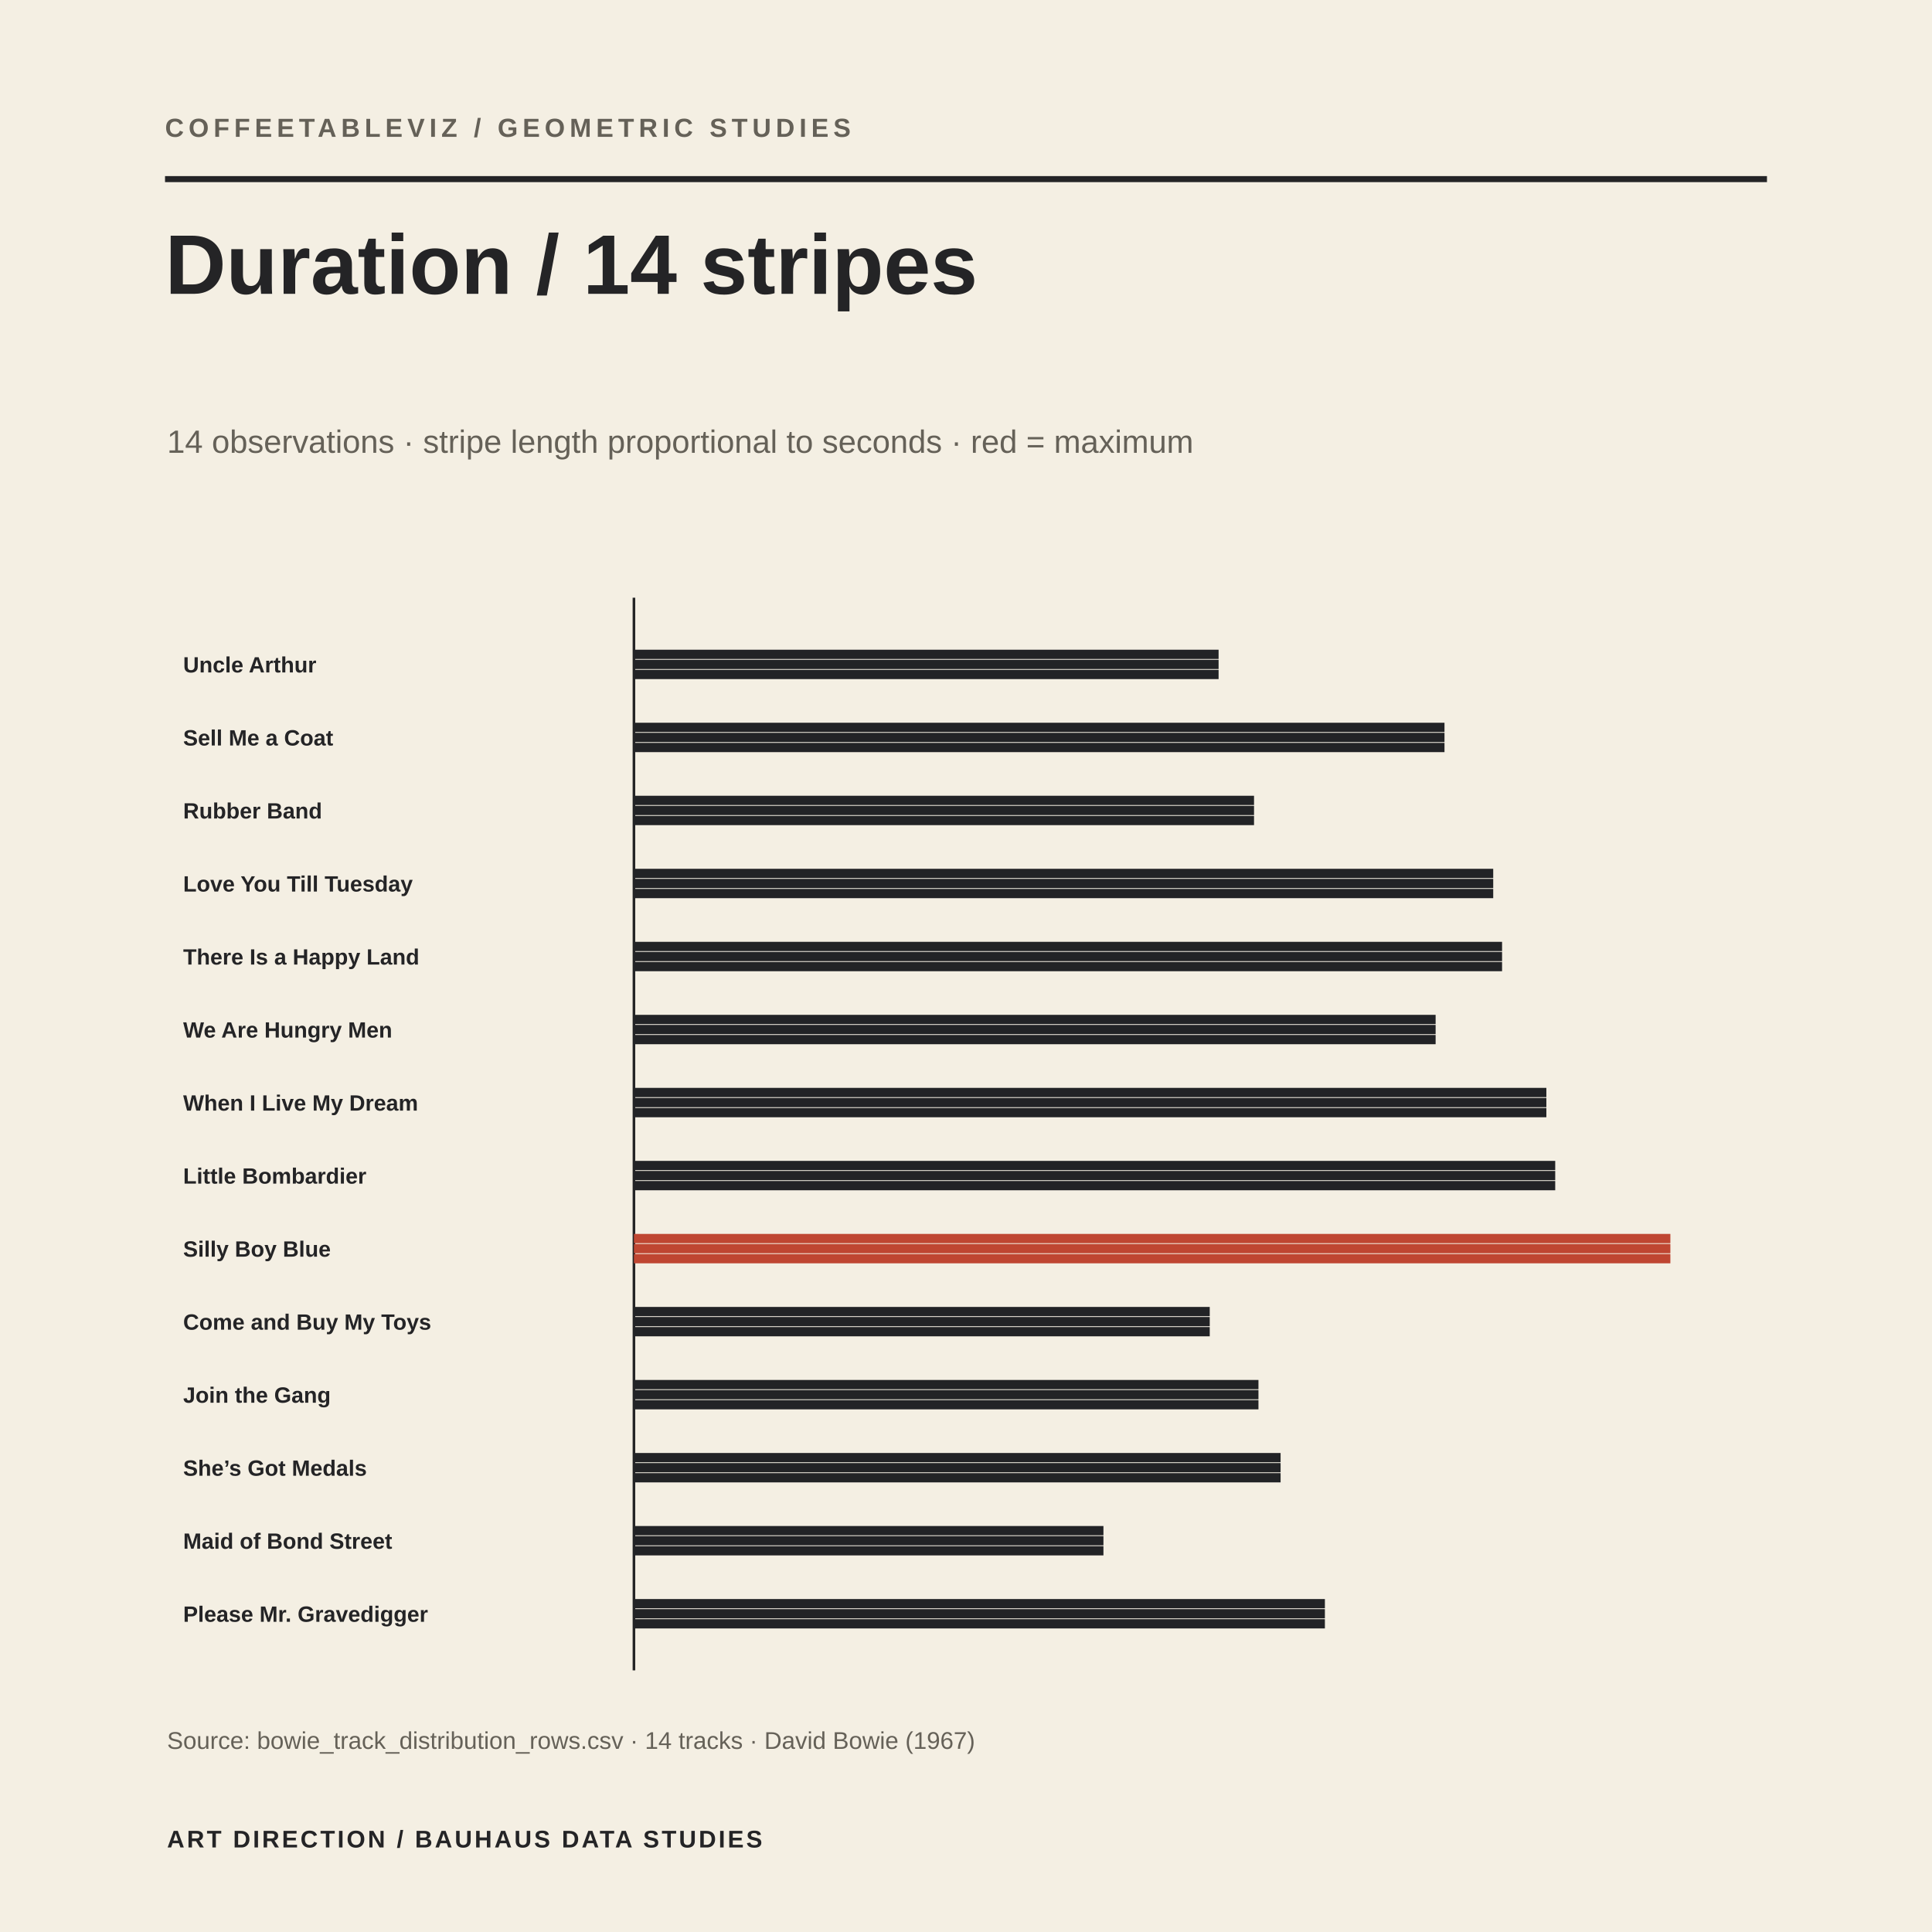
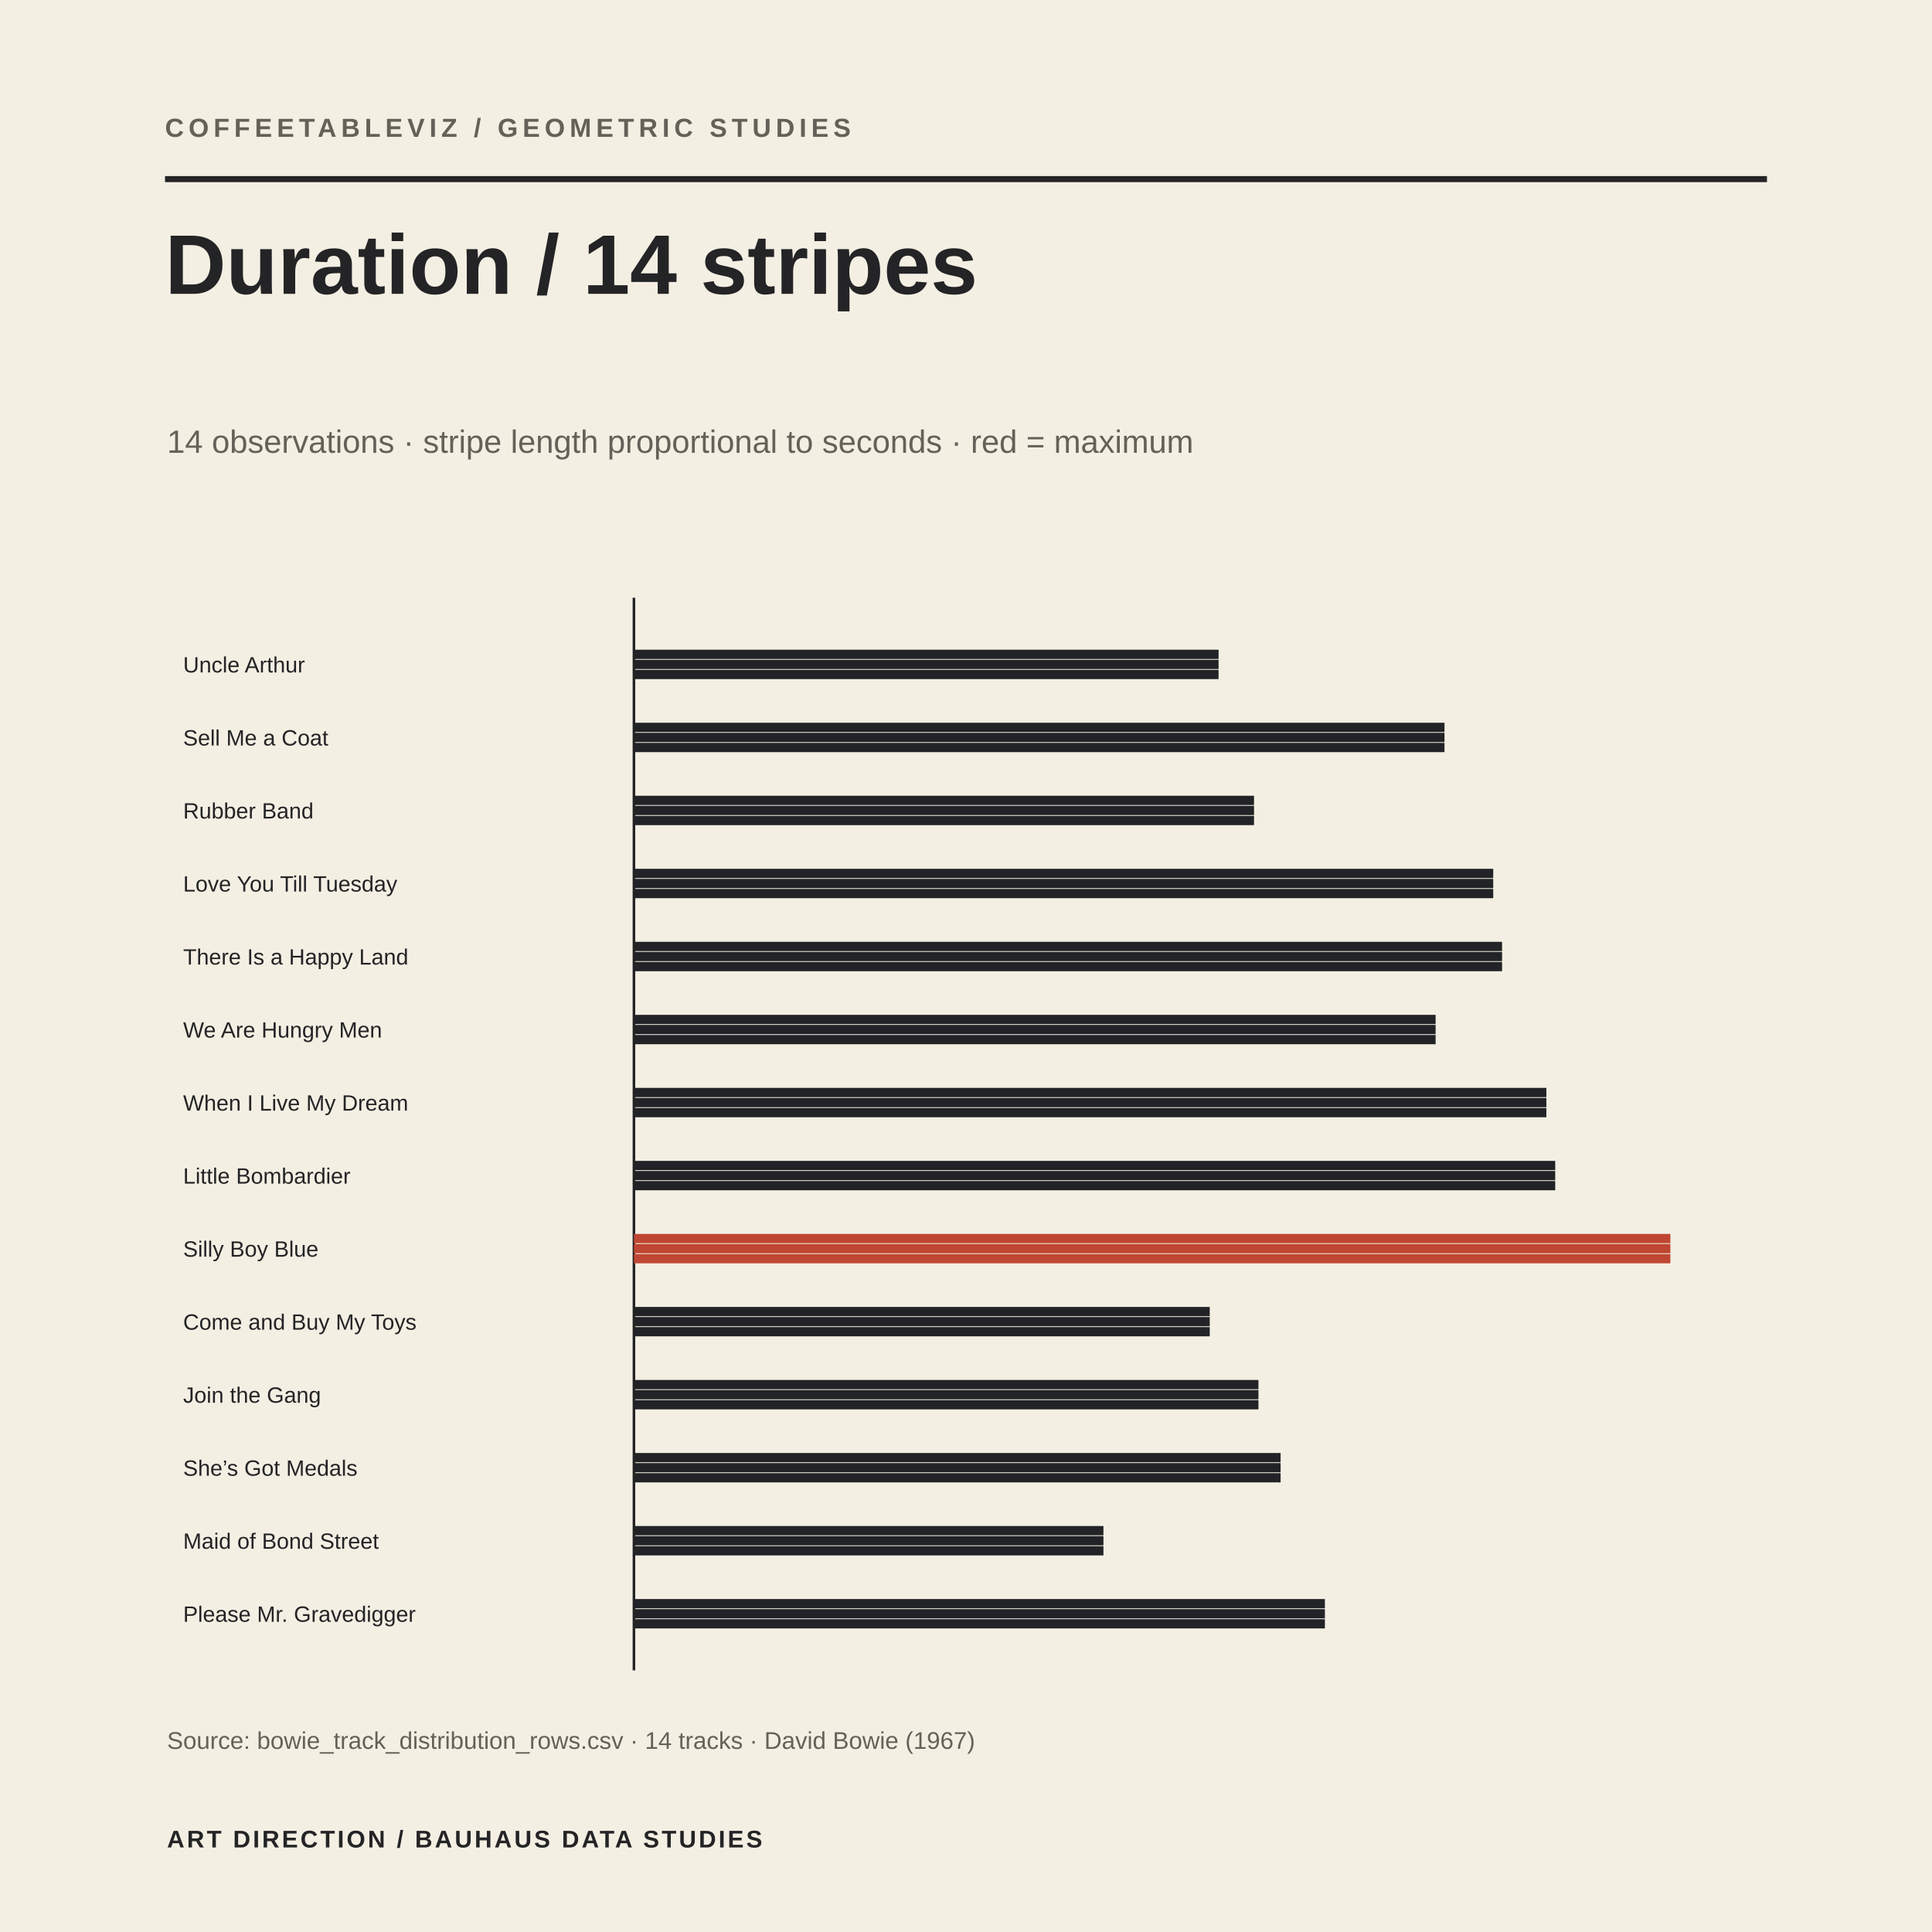
<svg xmlns="http://www.w3.org/2000/svg" viewBox="0 0 960 960" width="960" height="960">
  <rect width="960" height="960" fill="#f4efe3" />
  <text x="82" y="68" fill="#656158" font-family="Arial,sans-serif" font-weight="800" font-size="13" letter-spacing="2.3">COFFEETABLEVIZ / GEOMETRIC STUDIES</text>
  <path d="M82 89H878" stroke="#242426" stroke-width="3" />
  <text x="82" y="146" fill="#242426" font-family="Arial,sans-serif" font-weight="800" font-size="42">Duration / 14 stripes</text>
  <text x="83" y="225" fill="#656158" font-family="Arial,sans-serif" font-weight="500" font-size="16">14 observations · stripe length proportional to seconds · red = maximum</text>
  <text x="83" y="869" fill="#656158" font-family="Arial,sans-serif" font-weight="500" font-size="12">Source: bowie_track_distribution_rows.csv · 14 tracks · David Bowie (1967)</text>
  <text x="83" y="918" fill="#242426" font-family="Arial,sans-serif" font-weight="800" font-size="12" letter-spacing="1.2">ART DIRECTION / BAUHAUS DATA STUDIES</text>
  <path d="M315 297V830" stroke="#242426" stroke-width="1.3" />
-   <text x="91" y="334.143" fill="#242426" font-family="Arial,sans-serif" font-weight="700" font-size="11">Uncle Arthur</text>
+   <text x="91" y="334.143" fill="#242426" font-family="Arial,sans-serif" font-weight="normal" font-size="11">Uncle Arthur</text>
  <rect x="315" y="322.84" width="290.51" height="4.6" fill="#222326" />
  <rect x="315" y="327.84" width="290.51" height="4.6" fill="#222326" />
  <rect x="315" y="332.84" width="290.51" height="4.6" fill="#222326" />
-   <text x="91" y="370.429" fill="#242426" font-family="Arial,sans-serif" font-weight="700" font-size="11">Sell Me a Coat</text>
+   <text x="91" y="370.429" fill="#242426" font-family="Arial,sans-serif" font-weight="normal" font-size="11">Sell Me a Coat</text>
  <rect x="315" y="359.13" width="402.76" height="4.6" fill="#222326" />
  <rect x="315" y="364.13" width="402.76" height="4.6" fill="#222326" />
  <rect x="315" y="369.13" width="402.76" height="4.6" fill="#222326" />
-   <text x="91" y="406.714" fill="#242426" font-family="Arial,sans-serif" font-weight="700" font-size="11">Rubber Band</text>
+   <text x="91" y="406.714" fill="#242426" font-family="Arial,sans-serif" font-weight="normal" font-size="11">Rubber Band</text>
  <rect x="315" y="395.41" width="308.12" height="4.6" fill="#222326" />
  <rect x="315" y="400.41" width="308.12" height="4.6" fill="#222326" />
  <rect x="315" y="405.41" width="308.12" height="4.6" fill="#222326" />
-   <text x="91" y="443" fill="#242426" font-family="Arial,sans-serif" font-weight="700" font-size="11">Love You Till Tuesday</text>
+   <text x="91" y="443" fill="#242426" font-family="Arial,sans-serif" font-weight="normal" font-size="11">Love You Till Tuesday</text>
  <rect x="315" y="431.70" width="426.97" height="4.6" fill="#222326" />
  <rect x="315" y="436.70" width="426.97" height="4.6" fill="#222326" />
  <rect x="315" y="441.70" width="426.97" height="4.6" fill="#222326" />
-   <text x="91" y="479.286" fill="#242426" font-family="Arial,sans-serif" font-weight="700" font-size="11">There Is a Happy Land</text>
+   <text x="91" y="479.286" fill="#242426" font-family="Arial,sans-serif" font-weight="normal" font-size="11">There Is a Happy Land</text>
  <rect x="315" y="467.99" width="431.37" height="4.6" fill="#222326" />
  <rect x="315" y="472.99" width="431.37" height="4.6" fill="#222326" />
  <rect x="315" y="477.99" width="431.37" height="4.6" fill="#222326" />
-   <text x="91" y="515.571" fill="#242426" font-family="Arial,sans-serif" font-weight="700" font-size="11">We Are Hungry Men</text>
+   <text x="91" y="515.571" fill="#242426" font-family="Arial,sans-serif" font-weight="normal" font-size="11">We Are Hungry Men</text>
  <rect x="315" y="504.27" width="398.35" height="4.6" fill="#222326" />
  <rect x="315" y="509.27" width="398.35" height="4.6" fill="#222326" />
  <rect x="315" y="514.27" width="398.35" height="4.6" fill="#222326" />
-   <text x="91" y="551.857" fill="#242426" font-family="Arial,sans-serif" font-weight="700" font-size="11">When I Live My Dream</text>
+   <text x="91" y="551.857" fill="#242426" font-family="Arial,sans-serif" font-weight="normal" font-size="11">When I Live My Dream</text>
  <rect x="315" y="540.56" width="453.38" height="4.6" fill="#222326" />
  <rect x="315" y="545.56" width="453.38" height="4.6" fill="#222326" />
  <rect x="315" y="550.56" width="453.38" height="4.6" fill="#222326" />
-   <text x="91" y="588.143" fill="#242426" font-family="Arial,sans-serif" font-weight="700" font-size="11">Little Bombardier</text>
+   <text x="91" y="588.143" fill="#242426" font-family="Arial,sans-serif" font-weight="normal" font-size="11">Little Bombardier</text>
  <rect x="315" y="576.84" width="457.78" height="4.6" fill="#222326" />
  <rect x="315" y="581.84" width="457.78" height="4.6" fill="#222326" />
  <rect x="315" y="586.84" width="457.78" height="4.6" fill="#222326" />
-   <text x="91" y="624.429" fill="#242426" font-family="Arial,sans-serif" font-weight="700" font-size="11">Silly Boy Blue</text>
+   <text x="91" y="624.429" fill="#242426" font-family="Arial,sans-serif" font-weight="normal" font-size="11">Silly Boy Blue</text>
  <rect x="315" y="613.13" width="515.00" height="4.6" fill="#bf4632" />
  <rect x="315" y="618.13" width="515.00" height="4.6" fill="#bf4632" />
  <rect x="315" y="623.13" width="515.00" height="4.6" fill="#bf4632" />
-   <text x="91" y="660.714" fill="#242426" font-family="Arial,sans-serif" font-weight="700" font-size="11">Come and Buy My Toys</text>
+   <text x="91" y="660.714" fill="#242426" font-family="Arial,sans-serif" font-weight="normal" font-size="11">Come and Buy My Toys</text>
  <rect x="315" y="649.41" width="286.11" height="4.6" fill="#222326" />
  <rect x="315" y="654.41" width="286.11" height="4.6" fill="#222326" />
  <rect x="315" y="659.41" width="286.11" height="4.6" fill="#222326" />
-   <text x="91" y="697" fill="#242426" font-family="Arial,sans-serif" font-weight="700" font-size="11">Join the Gang</text>
+   <text x="91" y="697" fill="#242426" font-family="Arial,sans-serif" font-weight="normal" font-size="11">Join the Gang</text>
  <rect x="315" y="685.70" width="310.32" height="4.6" fill="#222326" />
  <rect x="315" y="690.70" width="310.32" height="4.6" fill="#222326" />
  <rect x="315" y="695.70" width="310.32" height="4.6" fill="#222326" />
-   <text x="91" y="733.286" fill="#242426" font-family="Arial,sans-serif" font-weight="700" font-size="11">She’s Got Medals</text>
+   <text x="91" y="733.286" fill="#242426" font-family="Arial,sans-serif" font-weight="normal" font-size="11">She’s Got Medals</text>
  <rect x="315" y="721.99" width="321.32" height="4.6" fill="#222326" />
  <rect x="315" y="726.99" width="321.32" height="4.6" fill="#222326" />
  <rect x="315" y="731.99" width="321.32" height="4.6" fill="#222326" />
-   <text x="91" y="769.571" fill="#242426" font-family="Arial,sans-serif" font-weight="700" font-size="11">Maid of Bond Street</text>
+   <text x="91" y="769.571" fill="#242426" font-family="Arial,sans-serif" font-weight="normal" font-size="11">Maid of Bond Street</text>
  <rect x="315" y="758.27" width="233.29" height="4.6" fill="#222326" />
  <rect x="315" y="763.27" width="233.29" height="4.6" fill="#222326" />
  <rect x="315" y="768.27" width="233.29" height="4.6" fill="#222326" />
-   <text x="91" y="805.857" fill="#242426" font-family="Arial,sans-serif" font-weight="700" font-size="11">Please Mr. Gravedigger</text>
+   <text x="91" y="805.857" fill="#242426" font-family="Arial,sans-serif" font-weight="normal" font-size="11">Please Mr. Gravedigger</text>
  <rect x="315" y="794.56" width="343.33" height="4.6" fill="#222326" />
  <rect x="315" y="799.56" width="343.33" height="4.6" fill="#222326" />
  <rect x="315" y="804.56" width="343.33" height="4.6" fill="#222326" />
</svg>
